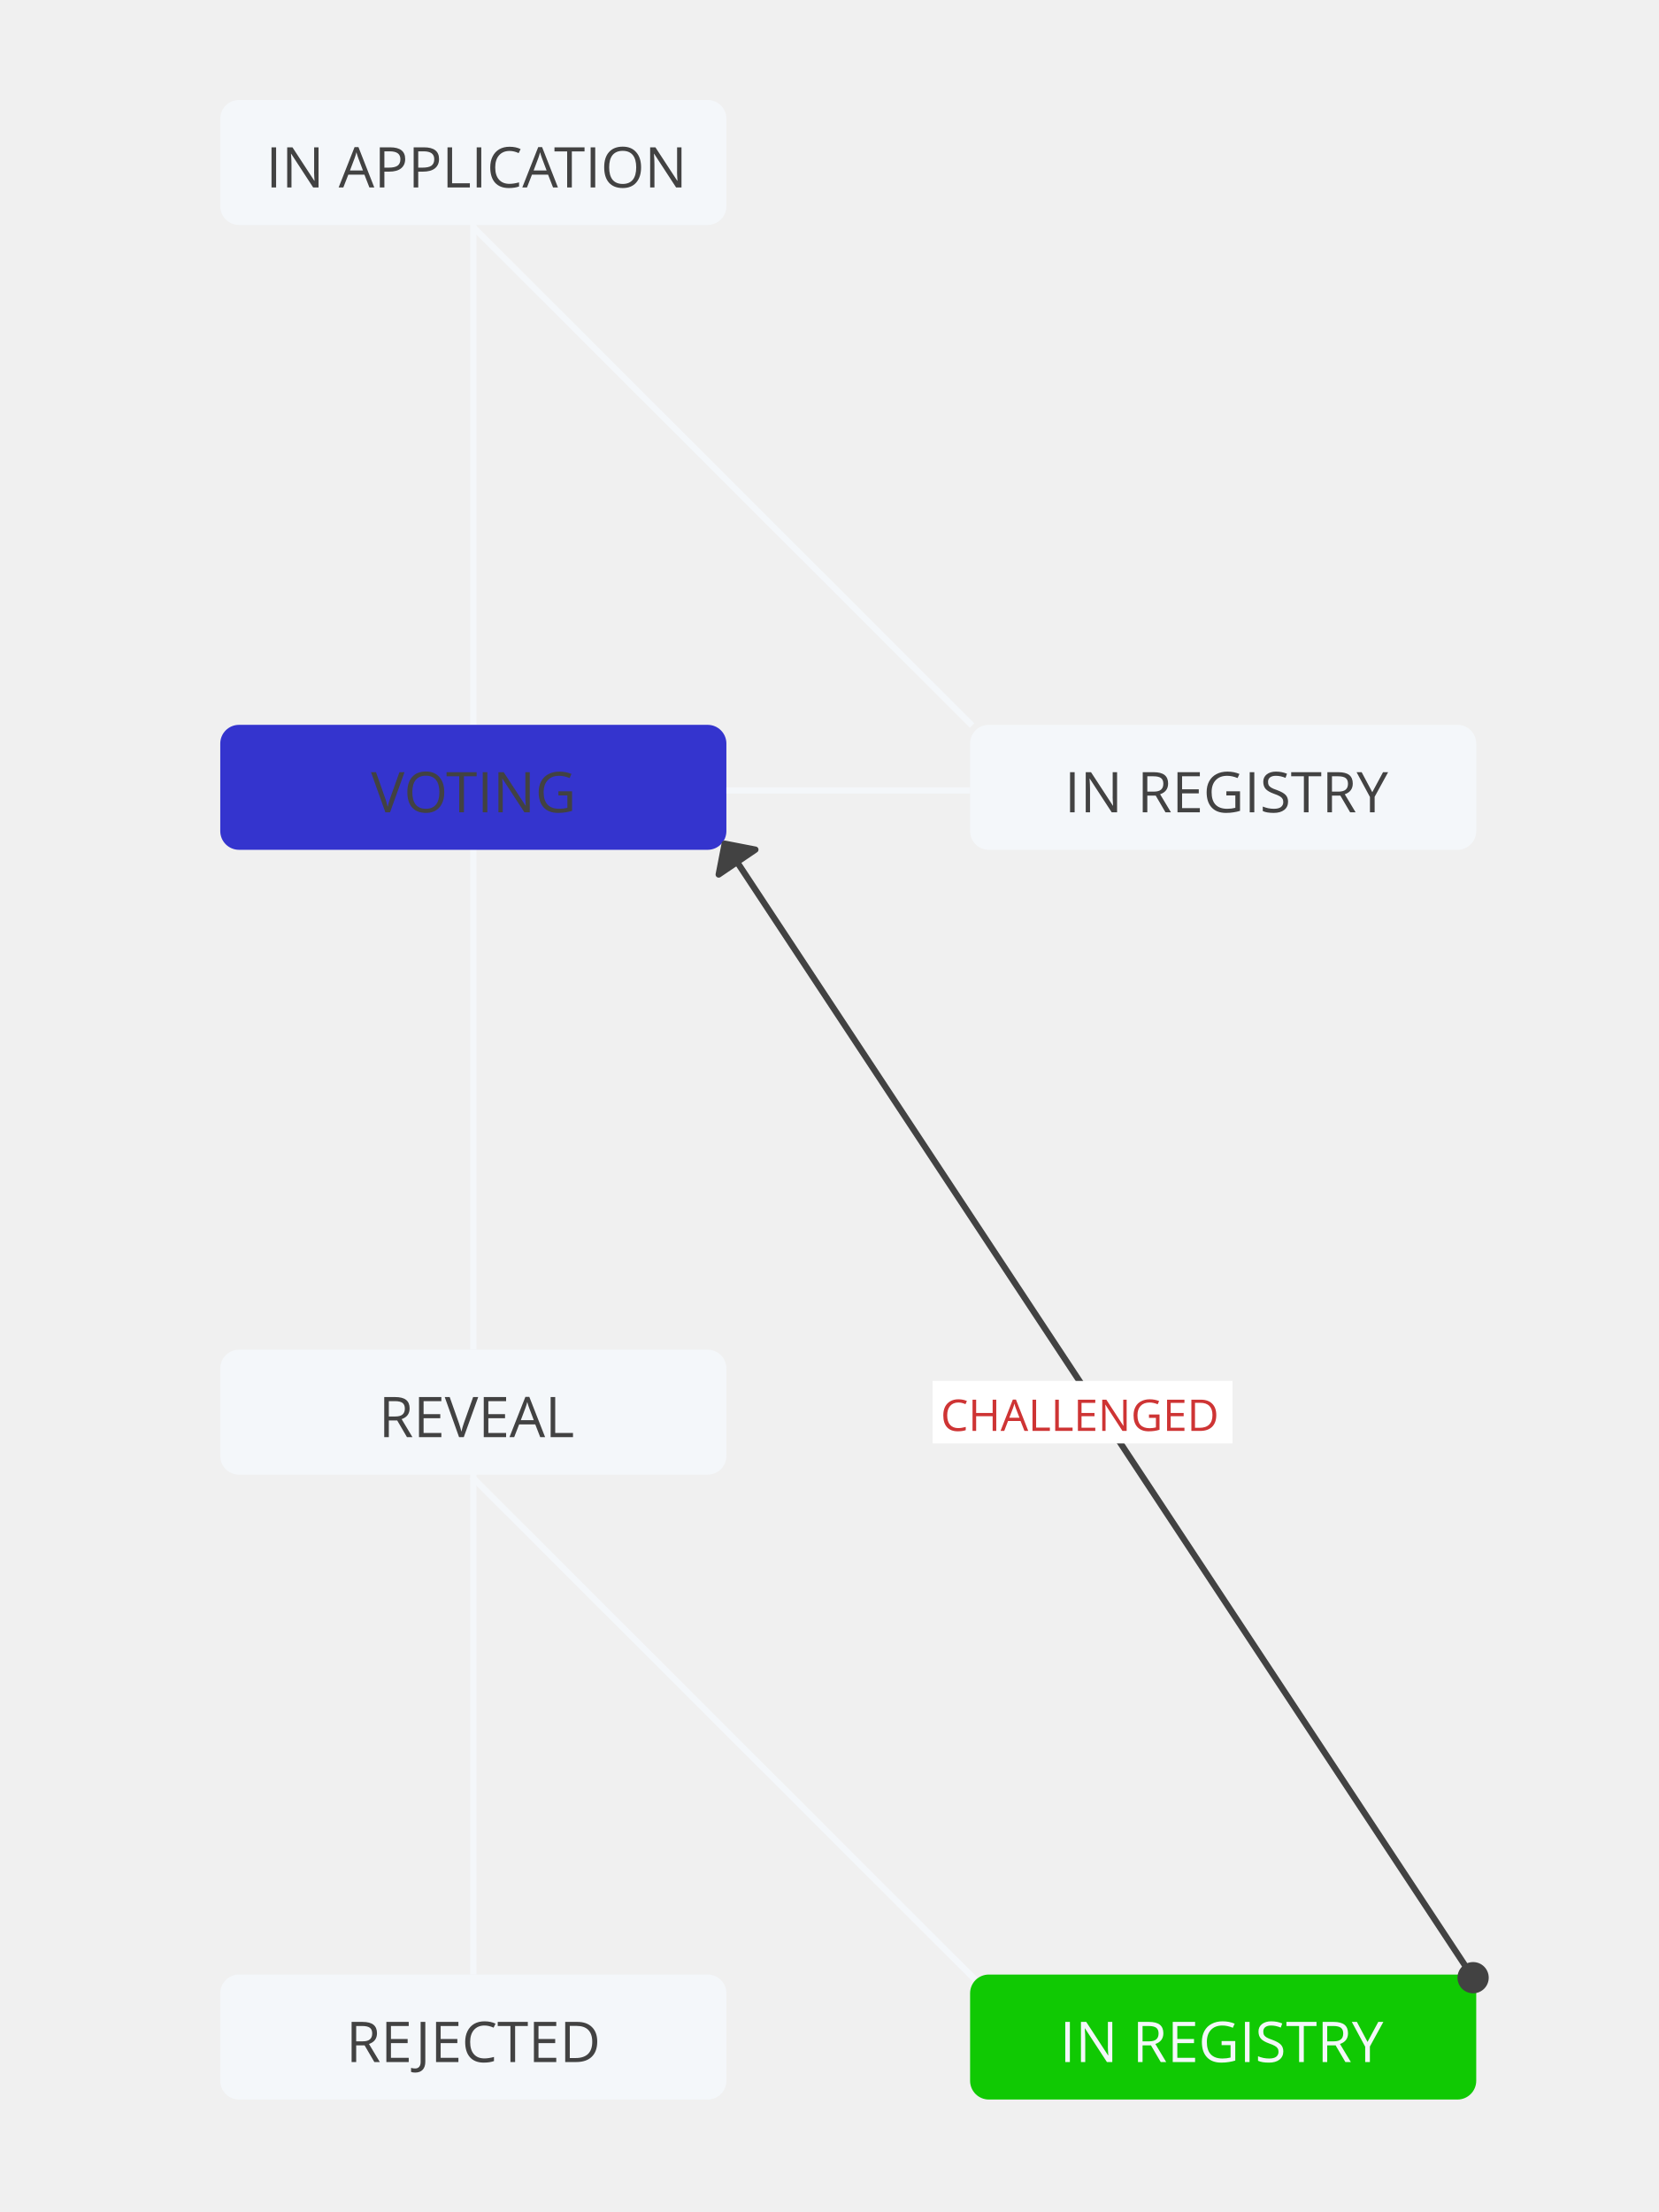
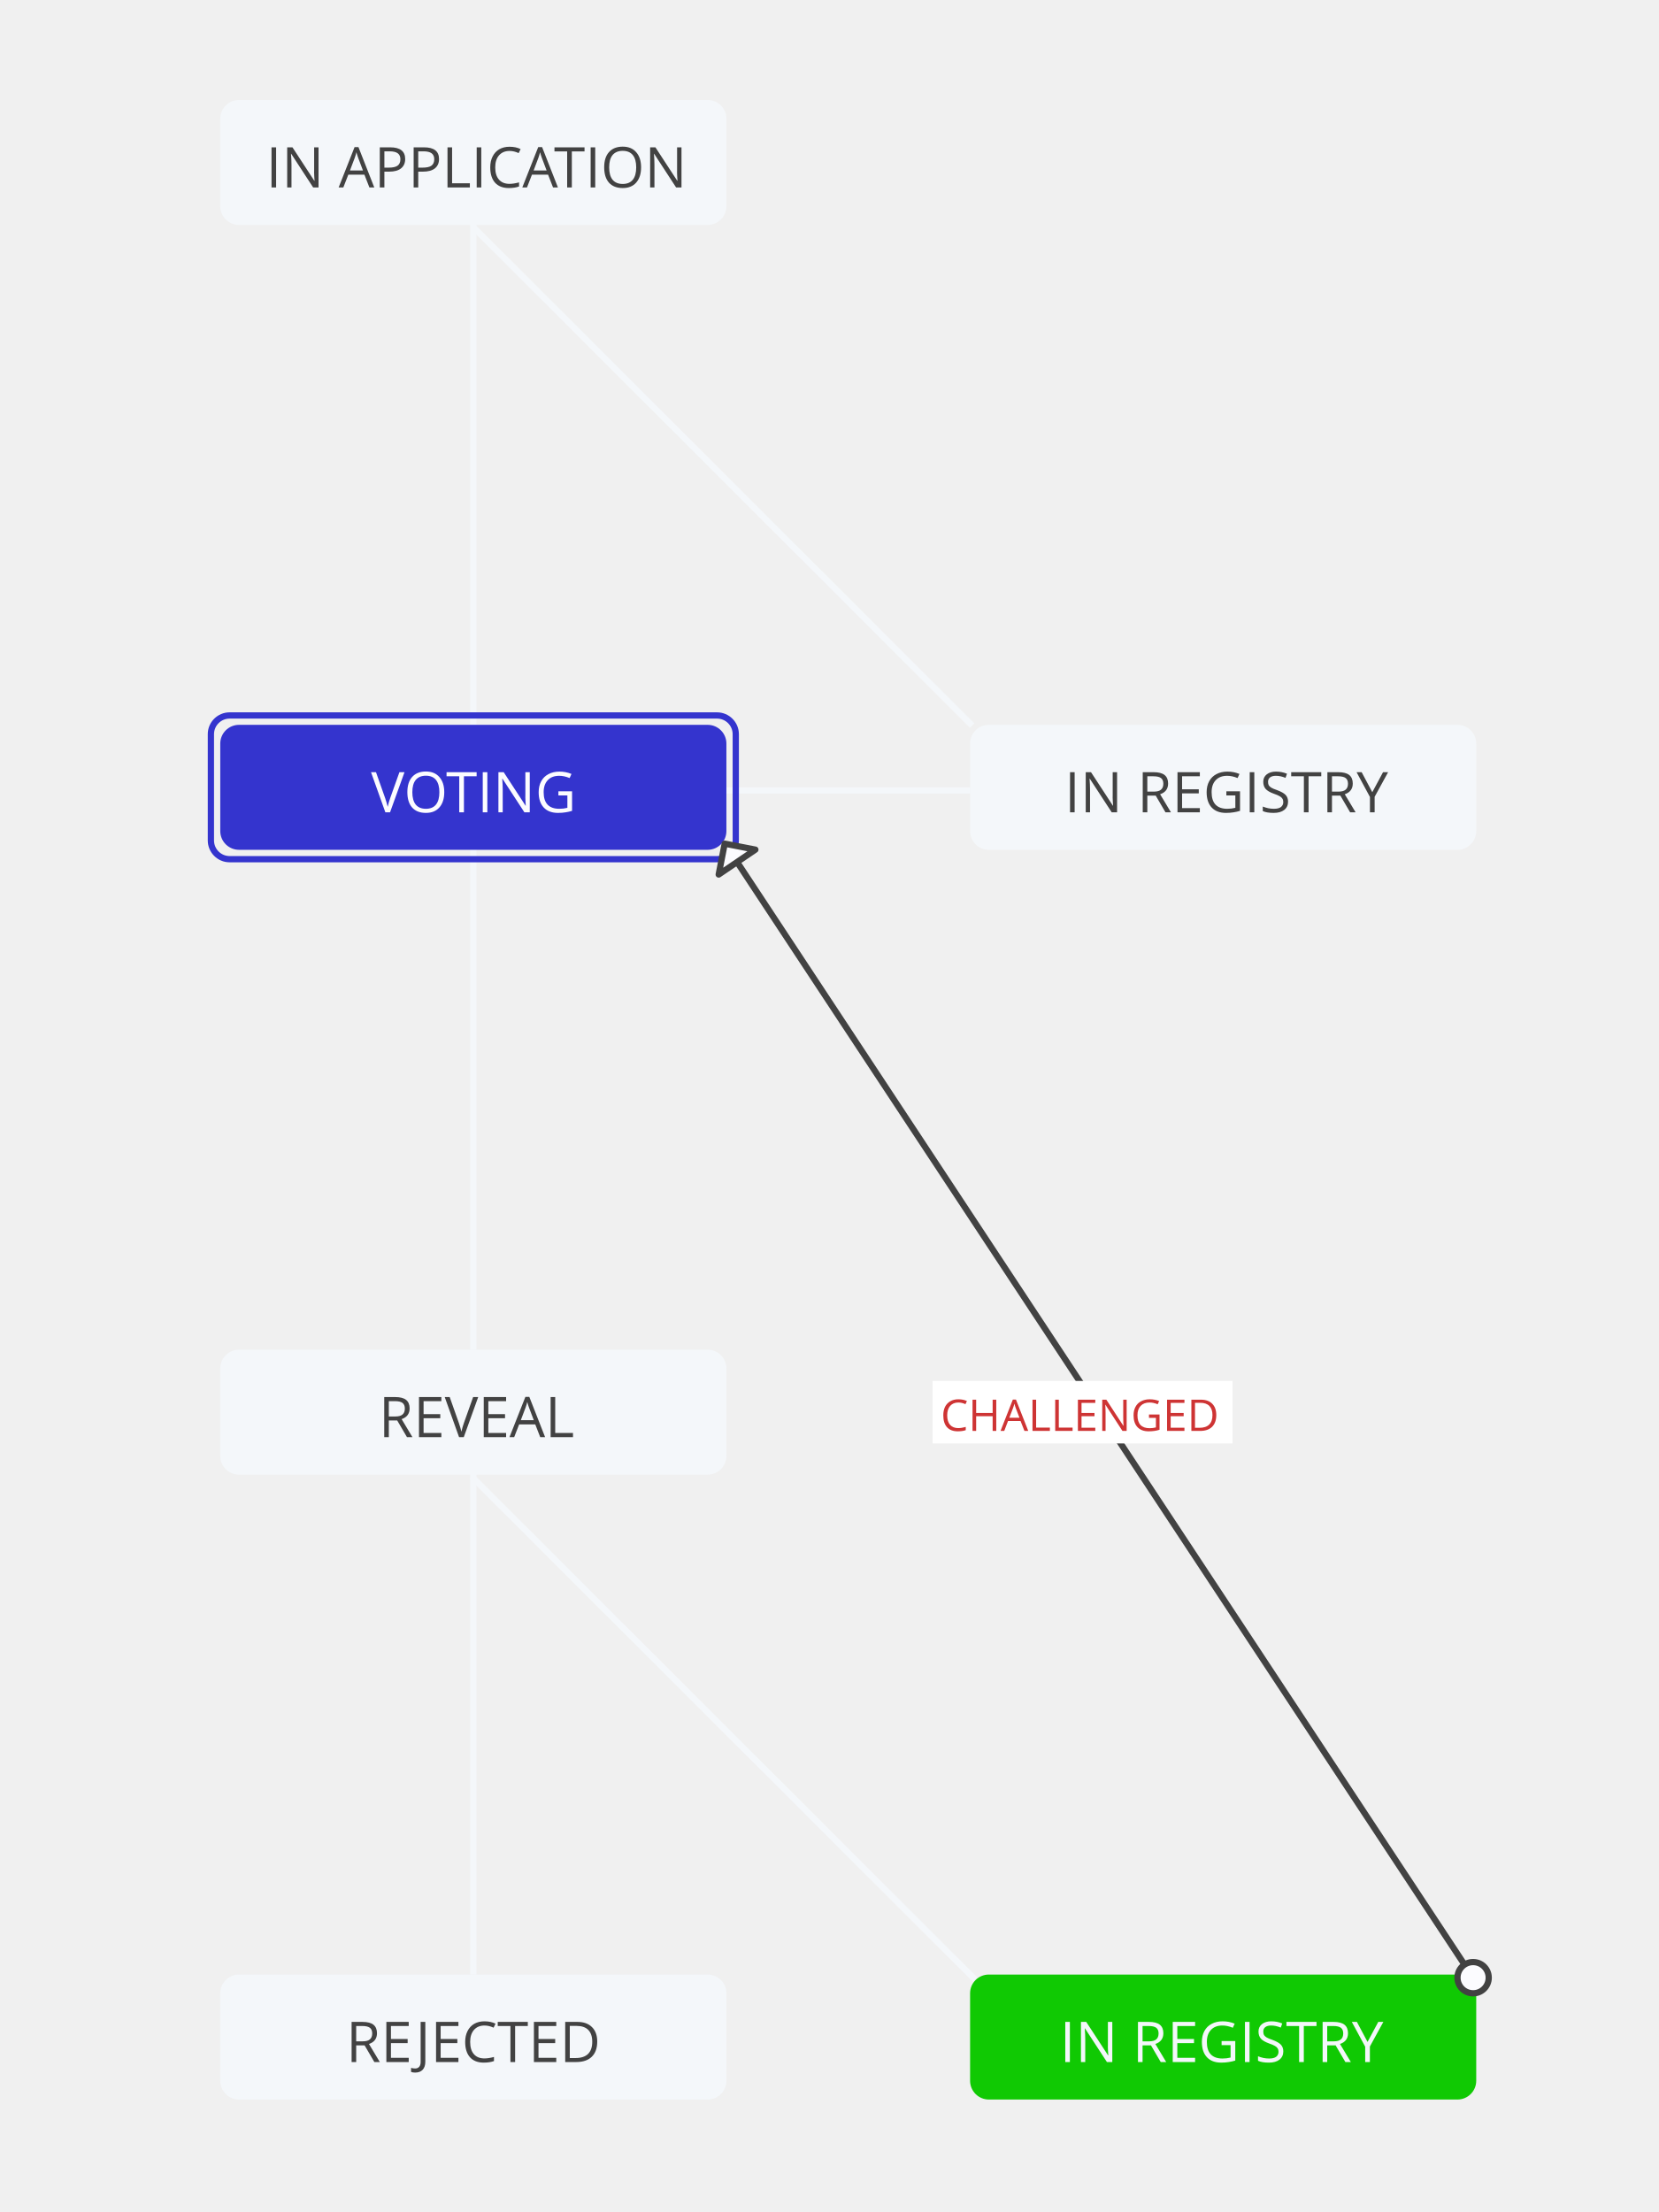
<svg xmlns="http://www.w3.org/2000/svg" width="300px" height="400px" viewBox="0 0 231 354" version="1.1">
  <defs />
-   <g id="Page-1" stroke="none" stroke-width="1" fill="none" fill-rule="evenodd">
-     <g id="Map-–-REGISTRY-(Challenge-ID)-|-VOTING">
+   <g id="Stage-Maps" stroke="none" stroke-width="1" fill="none" fill-rule="evenodd">
+     <g id="map_in_registry_challenge_id_commit">
+       <path d="M118.5,108.487 L118.5,146.5" id="Line" stroke="#F4F7FA" stroke-linecap="square" transform="translate(119, 127) rotate(-270) translate(-119, -127) " />
      <path d="M58.5,135.5 L58.5,215.5" id="Line" stroke="#F4F7FA" stroke-linecap="square" />
      <path d="M58.5,35.5 L58.5,115.5" id="Line" stroke="#F4F7FA" stroke-linecap="square" />
      <path d="M58.476,36.33 L138.319,116.103 L58.476,36.33 Z" id="Line" stroke="#F4F7FA" stroke-linecap="square" />
      <path d="M58.5,235.5 L58.5,315.5" id="Line" stroke="#F4F7FA" stroke-linecap="square" />
      <rect id="Rectangle-11" fill="#F4F7FA" x="18" y="16" width="81" height="20" rx="3" />
      <text id="IN-APPLICATION" font-family="Open Sans, sans-serif" font-size="9" font-weight="normal" fill="#424242">
        <tspan x="25.314" y="30">IN APPLICATION</tspan>
      </text>
      <rect id="Rectangle-11-Copy" fill="#3434CE" x="18" y="116" width="81" height="20" rx="3" />
-       <text id="VOTING" font-family="Open Sans, sans-serif" font-size="9" font-weight="500" fill="#424242">
+       <rect id="Rectangle-11-Copy-6" stroke="#3434CE" x="16.5" y="114.5" width="84" height="23" rx="3" />
+       <text id="VOTING" font-family="Open Sans, sans-serif" font-size="9" font-weight="500" fill="#FCFCFF">
        <tspan x="42.125" y="130">VOTING</tspan>
      </text>
      <rect id="Rectangle-11-Copy-2" fill="#F4F7FA" x="18" y="216" width="81" height="20" rx="3" />
      <path d="M98.492,220.12 L98.542,332.985" id="Line" stroke="#F4F7FA" stroke-linecap="square" transform="translate(98.51718, 276.5525) rotate(-45) translate(-98.51718, -276.5525) " />
      <text id="REVEAL" font-family="Open Sans, sans-serif" font-size="9" font-weight="normal" fill="#424242">
        <tspan x="43.351" y="230">REVEAL</tspan>
      </text>
      <rect id="Rectangle-11-Copy-3" fill="#F4F7FA" x="18" y="316" width="81" height="20" rx="3" />
      <text id="REJECTED" font-family="Open Sans, sans-serif" font-size="9" font-weight="normal" fill="#424242">
        <tspan x="38.129" y="330">REJECTED</tspan>
      </text>
      <rect id="Rectangle-11-Copy-5" fill="#10C903" x="138" y="316" width="81" height="20" rx="3" />
-       <g id="Group" transform="translate(157.2233, 227.1373) rotate(-210) translate(-157.2233, -227.1373) translate(148.2233, 117.6373)" stroke="#424242">
-         <path d="M0.614,1.471 L13.5,217.5" id="Line" stroke-linecap="square" />
-         <polygon id="Path-4" fill="#424242" stroke-linecap="round" stroke-linejoin="round" transform="translate(13.48468, 216.752) rotate(-4) translate(-13.48468, -216.752) " points="17.032 214.973 13.475 218.531 9.937 214.993" />
-       </g>
-       <circle id="Oval-2" fill="#424242" cx="218.5" cy="316.5" r="2.5" />
      <text id="IN-REGISTRY" font-family="Open Sans, sans-serif" font-size="9" font-weight="500" fill="#F4F7FA">
        <tspan x="152.345" y="330">IN REGISTRY</tspan>
      </text>
      <rect id="Rectangle-11-Copy-4" fill="#F4F7FA" x="138" y="116" width="81" height="20" rx="3" />
      <text id="IN-REGISTRY" font-family="Open Sans, sans-serif" font-size="9" font-weight="normal" fill="#424242">
        <tspan x="153.107" y="130">IN REGISTRY</tspan>
      </text>
-       <path d="M118.5,108.487 L118.5,146.5" id="Line" stroke="#F4F7FA" stroke-linecap="square" transform="translate(119, 127) rotate(-270) translate(-119, -127) " />
-       <g id="Group-4" transform="translate(132, 221)">
+       <g id="Group" transform="translate(157.2233, 227.1373) rotate(-210) translate(-157.2233, -227.1373) translate(148.2233, 117.6373)" stroke="#424242">
+         <path d="M0.614,1.471 L13.5,217.5" id="Line" stroke-linecap="square" />
+         <polygon id="Path-4" fill="#FCFCFF" stroke-linecap="round" stroke-linejoin="round" transform="translate(13.48468, 216.752) rotate(-4) translate(-13.48468, -216.752) " points="17.032 214.973 13.475 218.531 9.937 214.993" />
+       </g>
+       <circle id="Oval-2" stroke="#424242" fill="#FCFCFF" cx="218.5" cy="316.5" r="2.5" />
+       <g id="Group-4-Copy" transform="translate(132, 221)">
        <rect id="Rectangle-12" fill="#FFFFFF" x="0" y="0" width="48" height="10" />
        <text id="CHALLENGED" font-family="Open Sans, sans-serif" font-size="7" font-weight="500" fill="#CE3434">
          <tspan x="1.288" y="8">CHALLENGED</tspan>
        </text>
      </g>
    </g>
  </g>
</svg>
